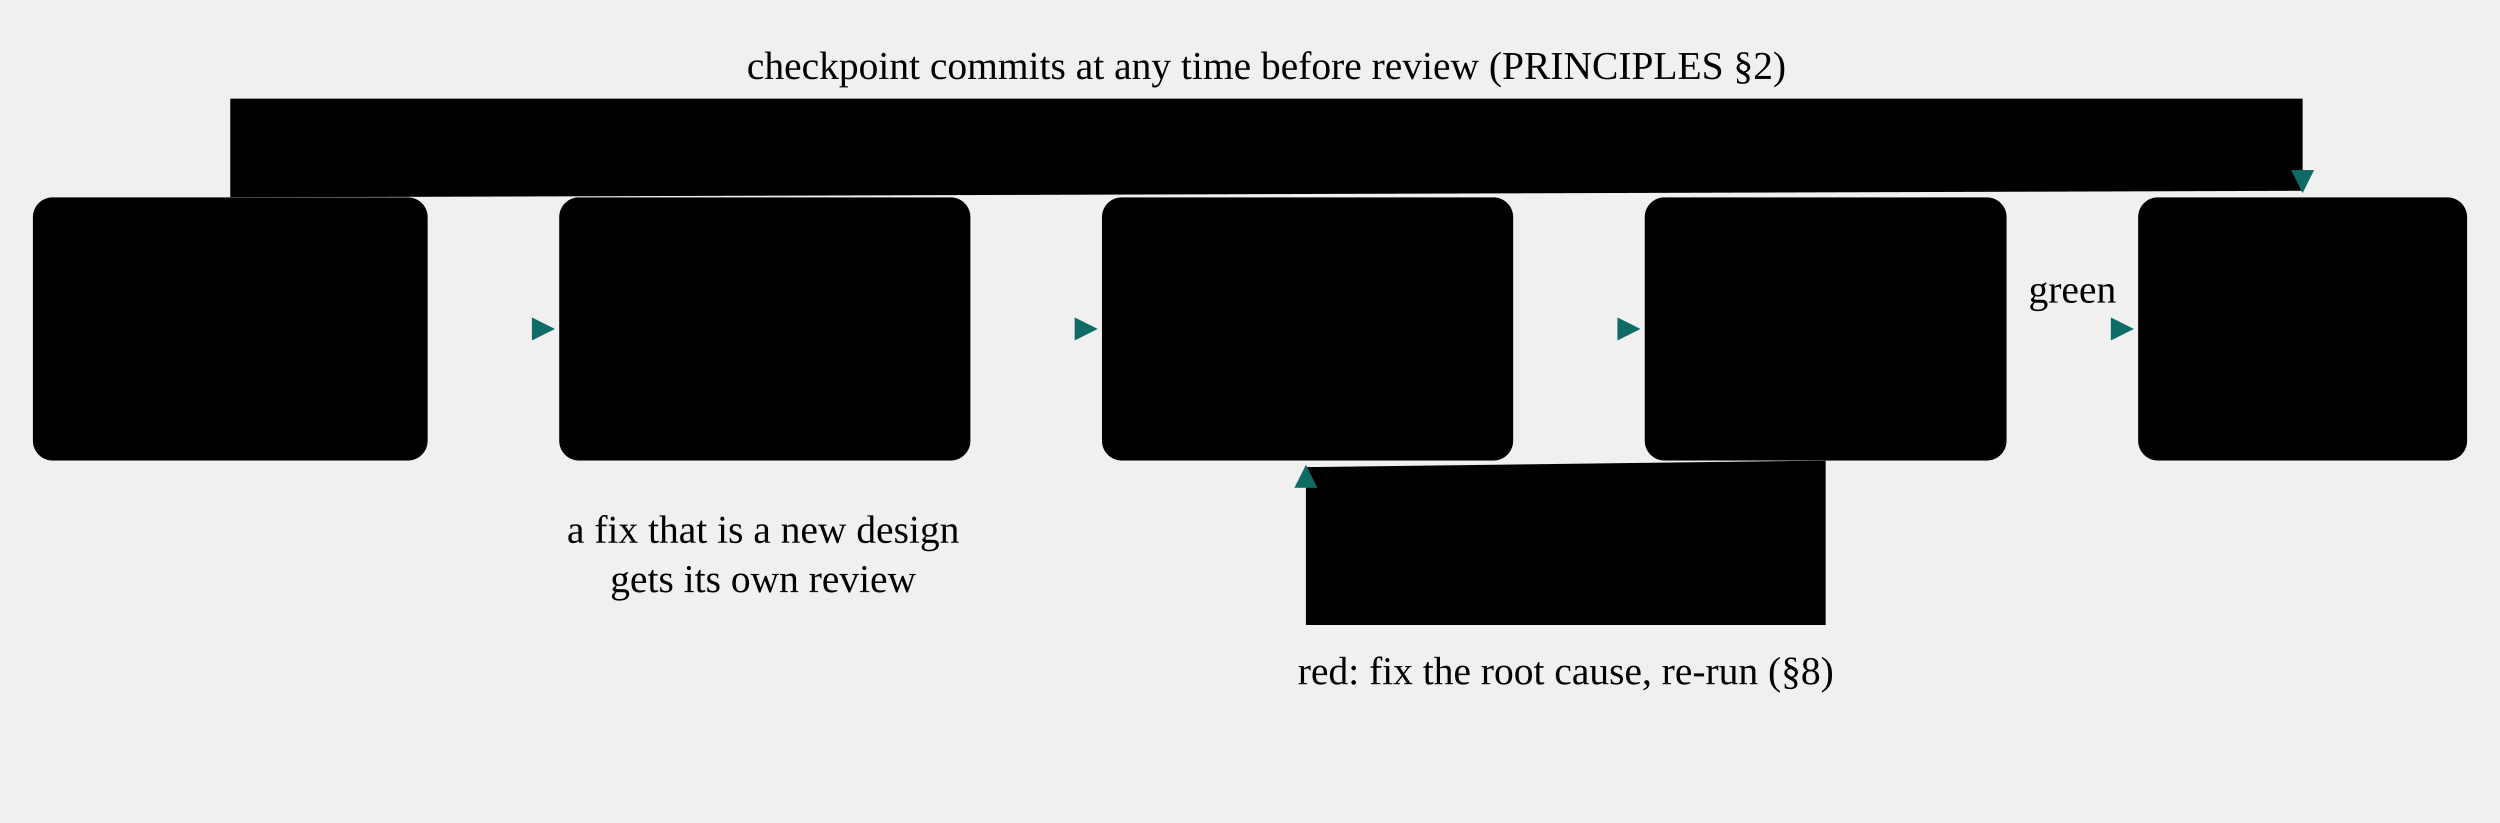
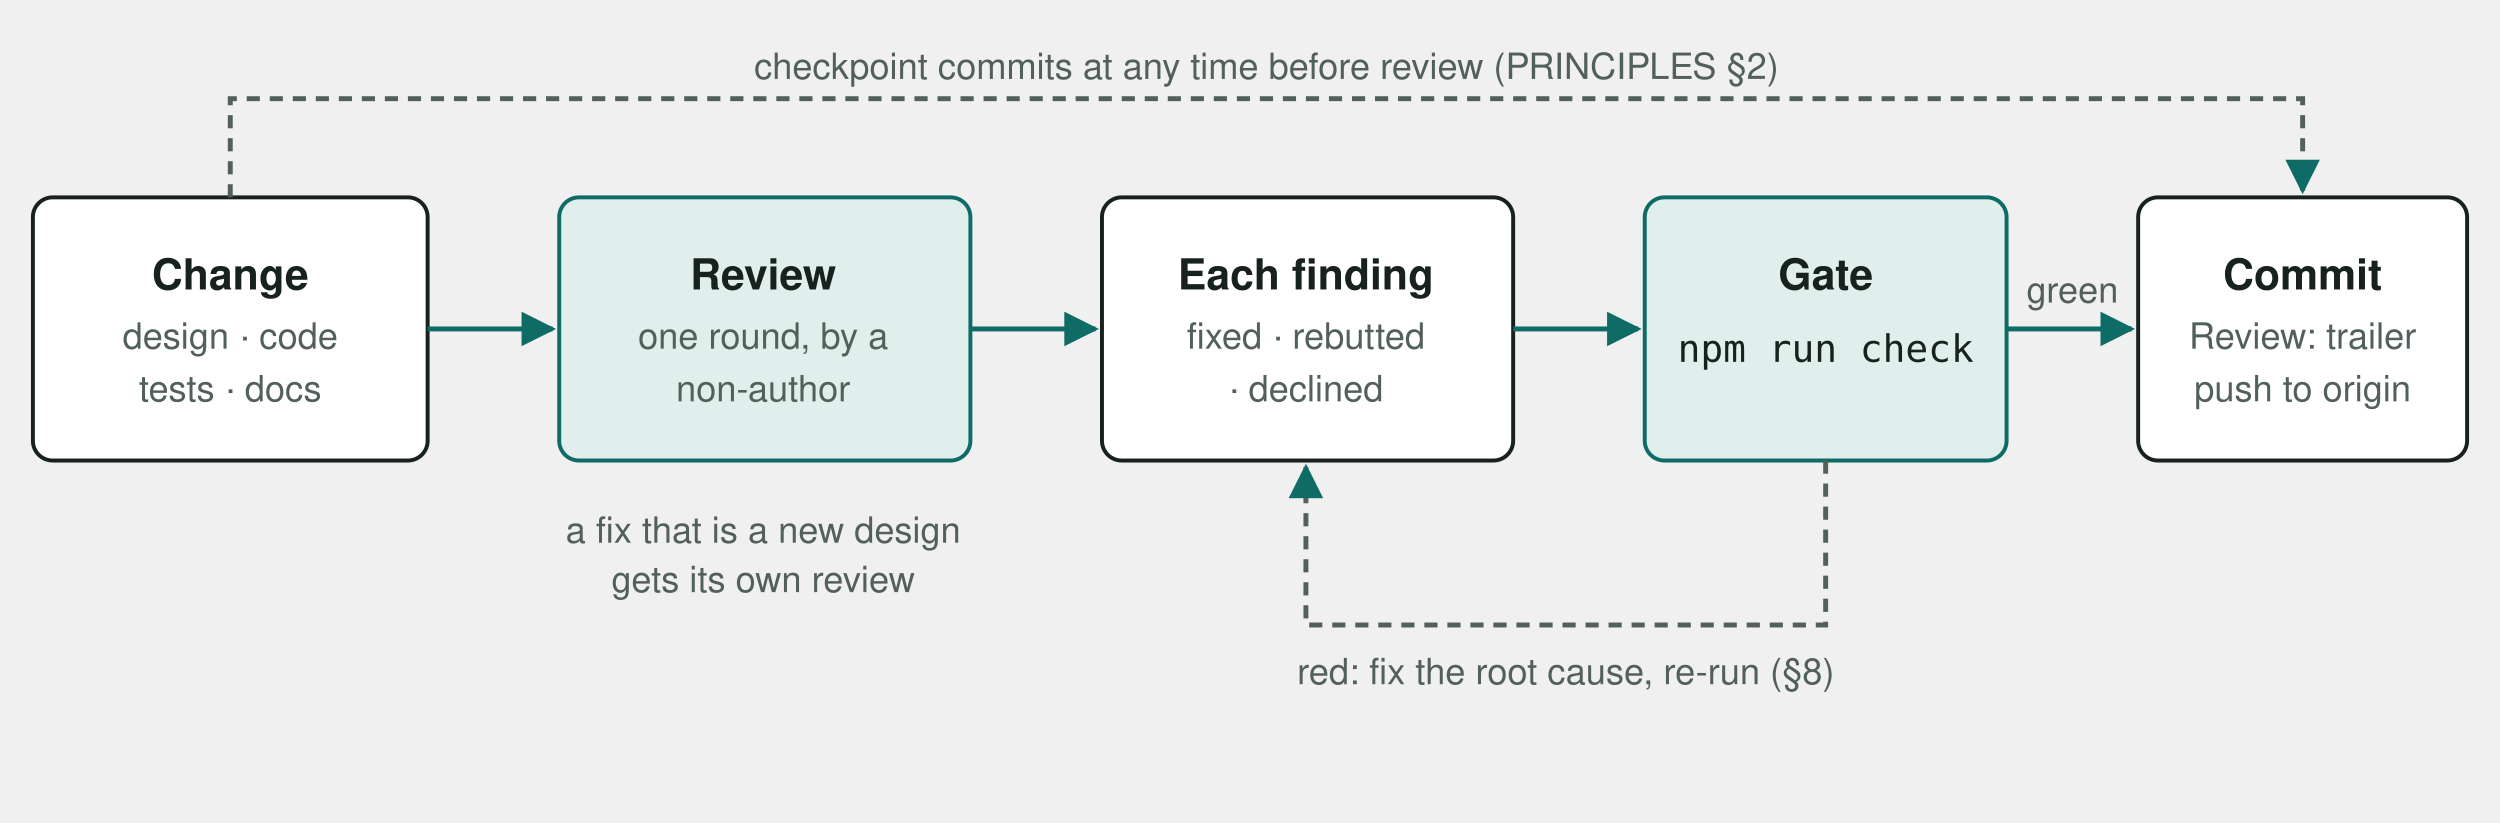
<svg xmlns="http://www.w3.org/2000/svg" viewBox="0 0 760 250" role="img" aria-labelledby="wf-flow-t wf-flow-d">
+   <style>
+   /* For a viewer showing this diagram on its own: docs/assets/docs.css, by tools/docs/svg-standalone.mts. */
+   svg:root { background: #ffffff; font-family: "IBM Plex Sans", -apple-system, "Segoe UI", Helvetica, Arial, sans-serif; }
+   svg:root .box { fill: #ffffff; stroke: #17211d; stroke-width: 1.2; }
+   svg:root .box.accent { fill: #e0efec; stroke: #0e6b66; }
+   svg:root .box.host { fill: #f1f4f2; stroke: #52605a; stroke-dasharray: 4 3; }
+   svg:root .box.planned { fill: #ece8f8; stroke: #5b44b0; stroke-dasharray: 4 3; }
+   svg:root .label { fill: #17211d; font-size: 13px; }
+   svg:root .label.small { font-size: 11px; fill: #52605a; }
+   svg:root .label.mono { font-family: "IBM Plex Mono", ui-monospace, "SF Mono", Menlo, Consolas, monospace; font-size: 11.5px; }
+   svg:root .label.title { font-weight: 600; }
+   svg:root .edge { stroke: #0e6b66; stroke-width: 1.5; fill: none; }
+   svg:root .edge.dim { stroke: #52605a; stroke-dasharray: 4 3; }
+   </style>
  <defs>
    <marker id="wf-arr" viewBox="0 0 10 10" refX="9" refY="5" markerWidth="7" markerHeight="7" orient="auto-start-reverse">
      <path d="M0 0L10 5L0 10z" fill="#0e6b66" />
    </marker>
  </defs>
  <rect class="box" x="10" y="60" width="120" height="80" rx="6" />
  <text class="label title" x="70" y="88" text-anchor="middle">Change</text>
  <text class="label small" x="70" y="106" text-anchor="middle">design · code</text>
  <text class="label small" x="70" y="122" text-anchor="middle">tests · docs</text>
  <rect class="box accent" x="170" y="60" width="125" height="80" rx="6" />
  <text class="label title" x="232" y="88" text-anchor="middle">Review</text>
  <text class="label small" x="232" y="106" text-anchor="middle">one round, by a</text>
  <text class="label small" x="232" y="122" text-anchor="middle">non-author</text>
  <rect class="box" x="335" y="60" width="125" height="80" rx="6" />
  <text class="label title" x="397" y="88" text-anchor="middle">Each finding</text>
  <text class="label small" x="397" y="106" text-anchor="middle">fixed · rebutted</text>
  <text class="label small" x="397" y="122" text-anchor="middle">· declined</text>
  <rect class="box accent" x="500" y="60" width="110" height="80" rx="6" />
  <text class="label title" x="555" y="88" text-anchor="middle">Gate</text>
  <text class="label mono" x="555" y="110" text-anchor="middle">npm run check</text>
  <rect class="box" x="650" y="60" width="100" height="80" rx="6" />
  <text class="label title" x="700" y="88" text-anchor="middle">Commit</text>
  <text class="label small" x="700" y="106" text-anchor="middle">Review: trailer</text>
  <text class="label small" x="700" y="122" text-anchor="middle">push to origin</text>
  <path class="edge" d="M130 100 H168" marker-end="url(#wf-arr)" />
  <path class="edge" d="M295 100 H333" marker-end="url(#wf-arr)" />
  <path class="edge" d="M460 100 H498" marker-end="url(#wf-arr)" />
  <path class="edge" d="M610 100 H648" marker-end="url(#wf-arr)" />
  <text class="label small" x="630" y="92" text-anchor="middle">green</text>
  <path class="edge dim" d="M555 140 V190 H397 V142" marker-end="url(#wf-arr)" />
  <text class="label small" x="476" y="208" text-anchor="middle">red: fix the root cause, re-run (§8)</text>
  <path class="edge dim" d="M70 60 V30 H700 V58" marker-end="url(#wf-arr)" />
  <text class="label small" x="385" y="24" text-anchor="middle">checkpoint commits at any time before review (PRINCIPLES §2)</text>
  <text class="label small" x="232" y="165" text-anchor="middle">a fix that is a new design</text>
  <text class="label small" x="232" y="180" text-anchor="middle">gets its own review</text>
</svg>
